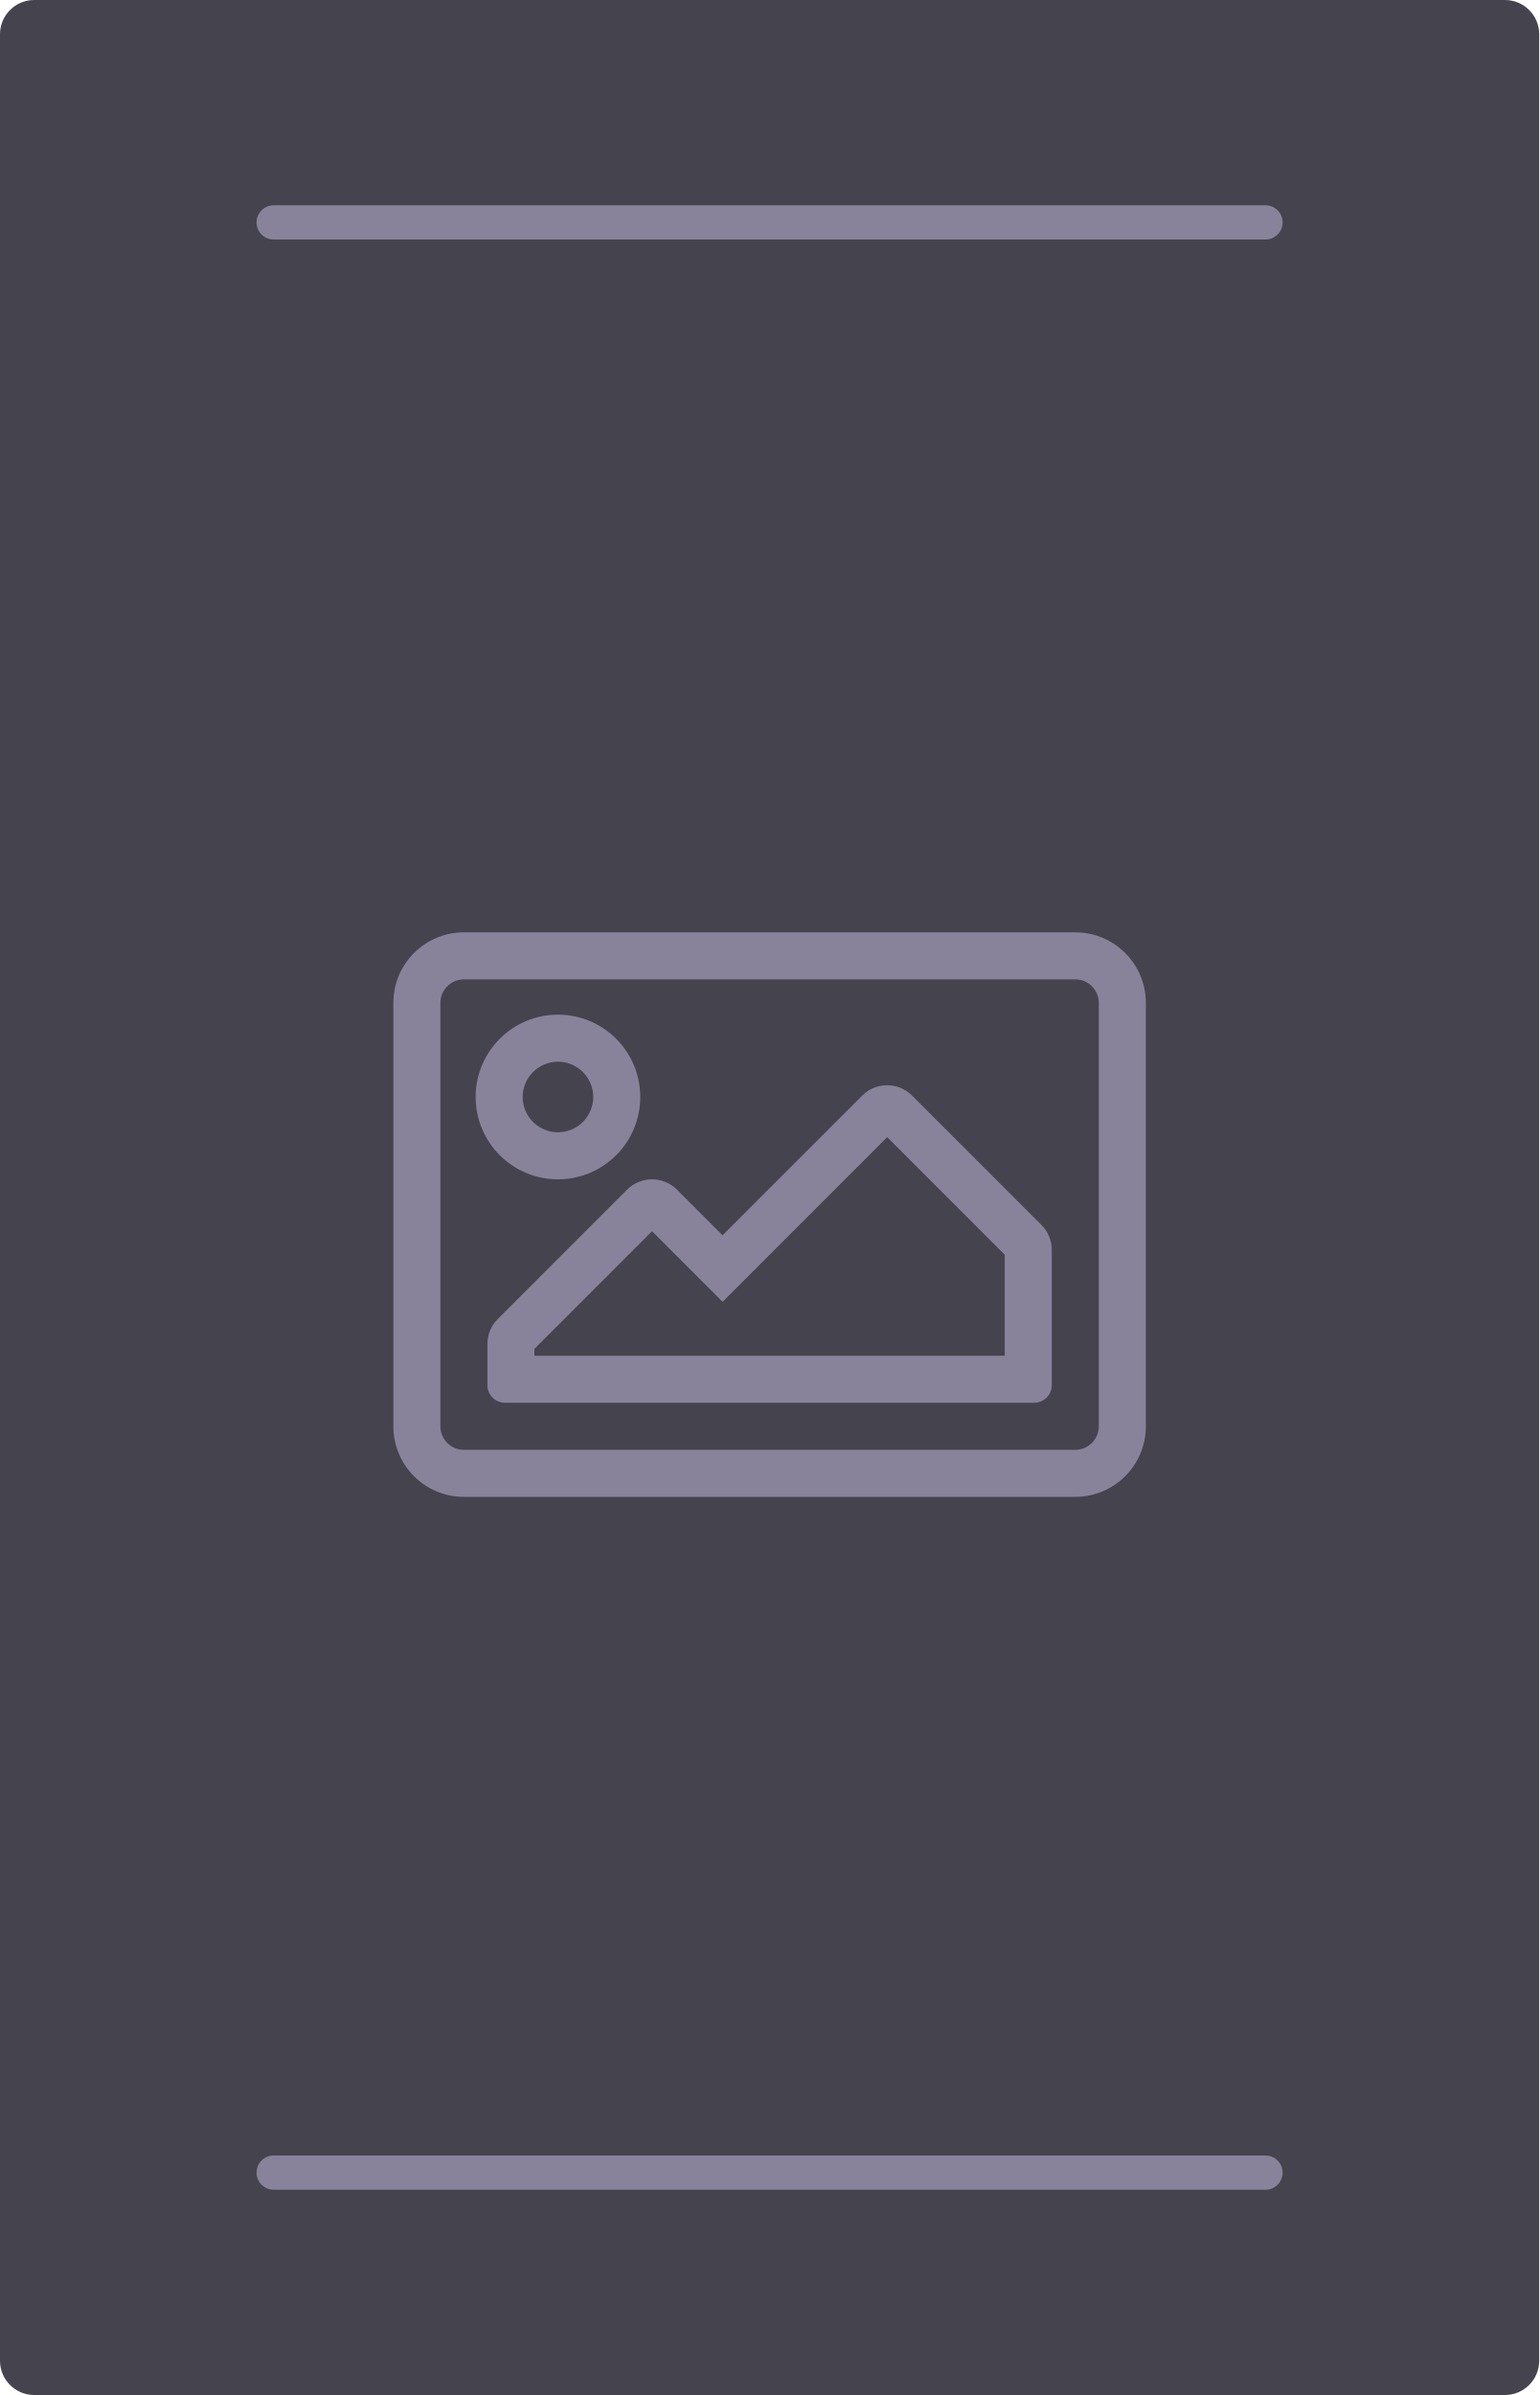
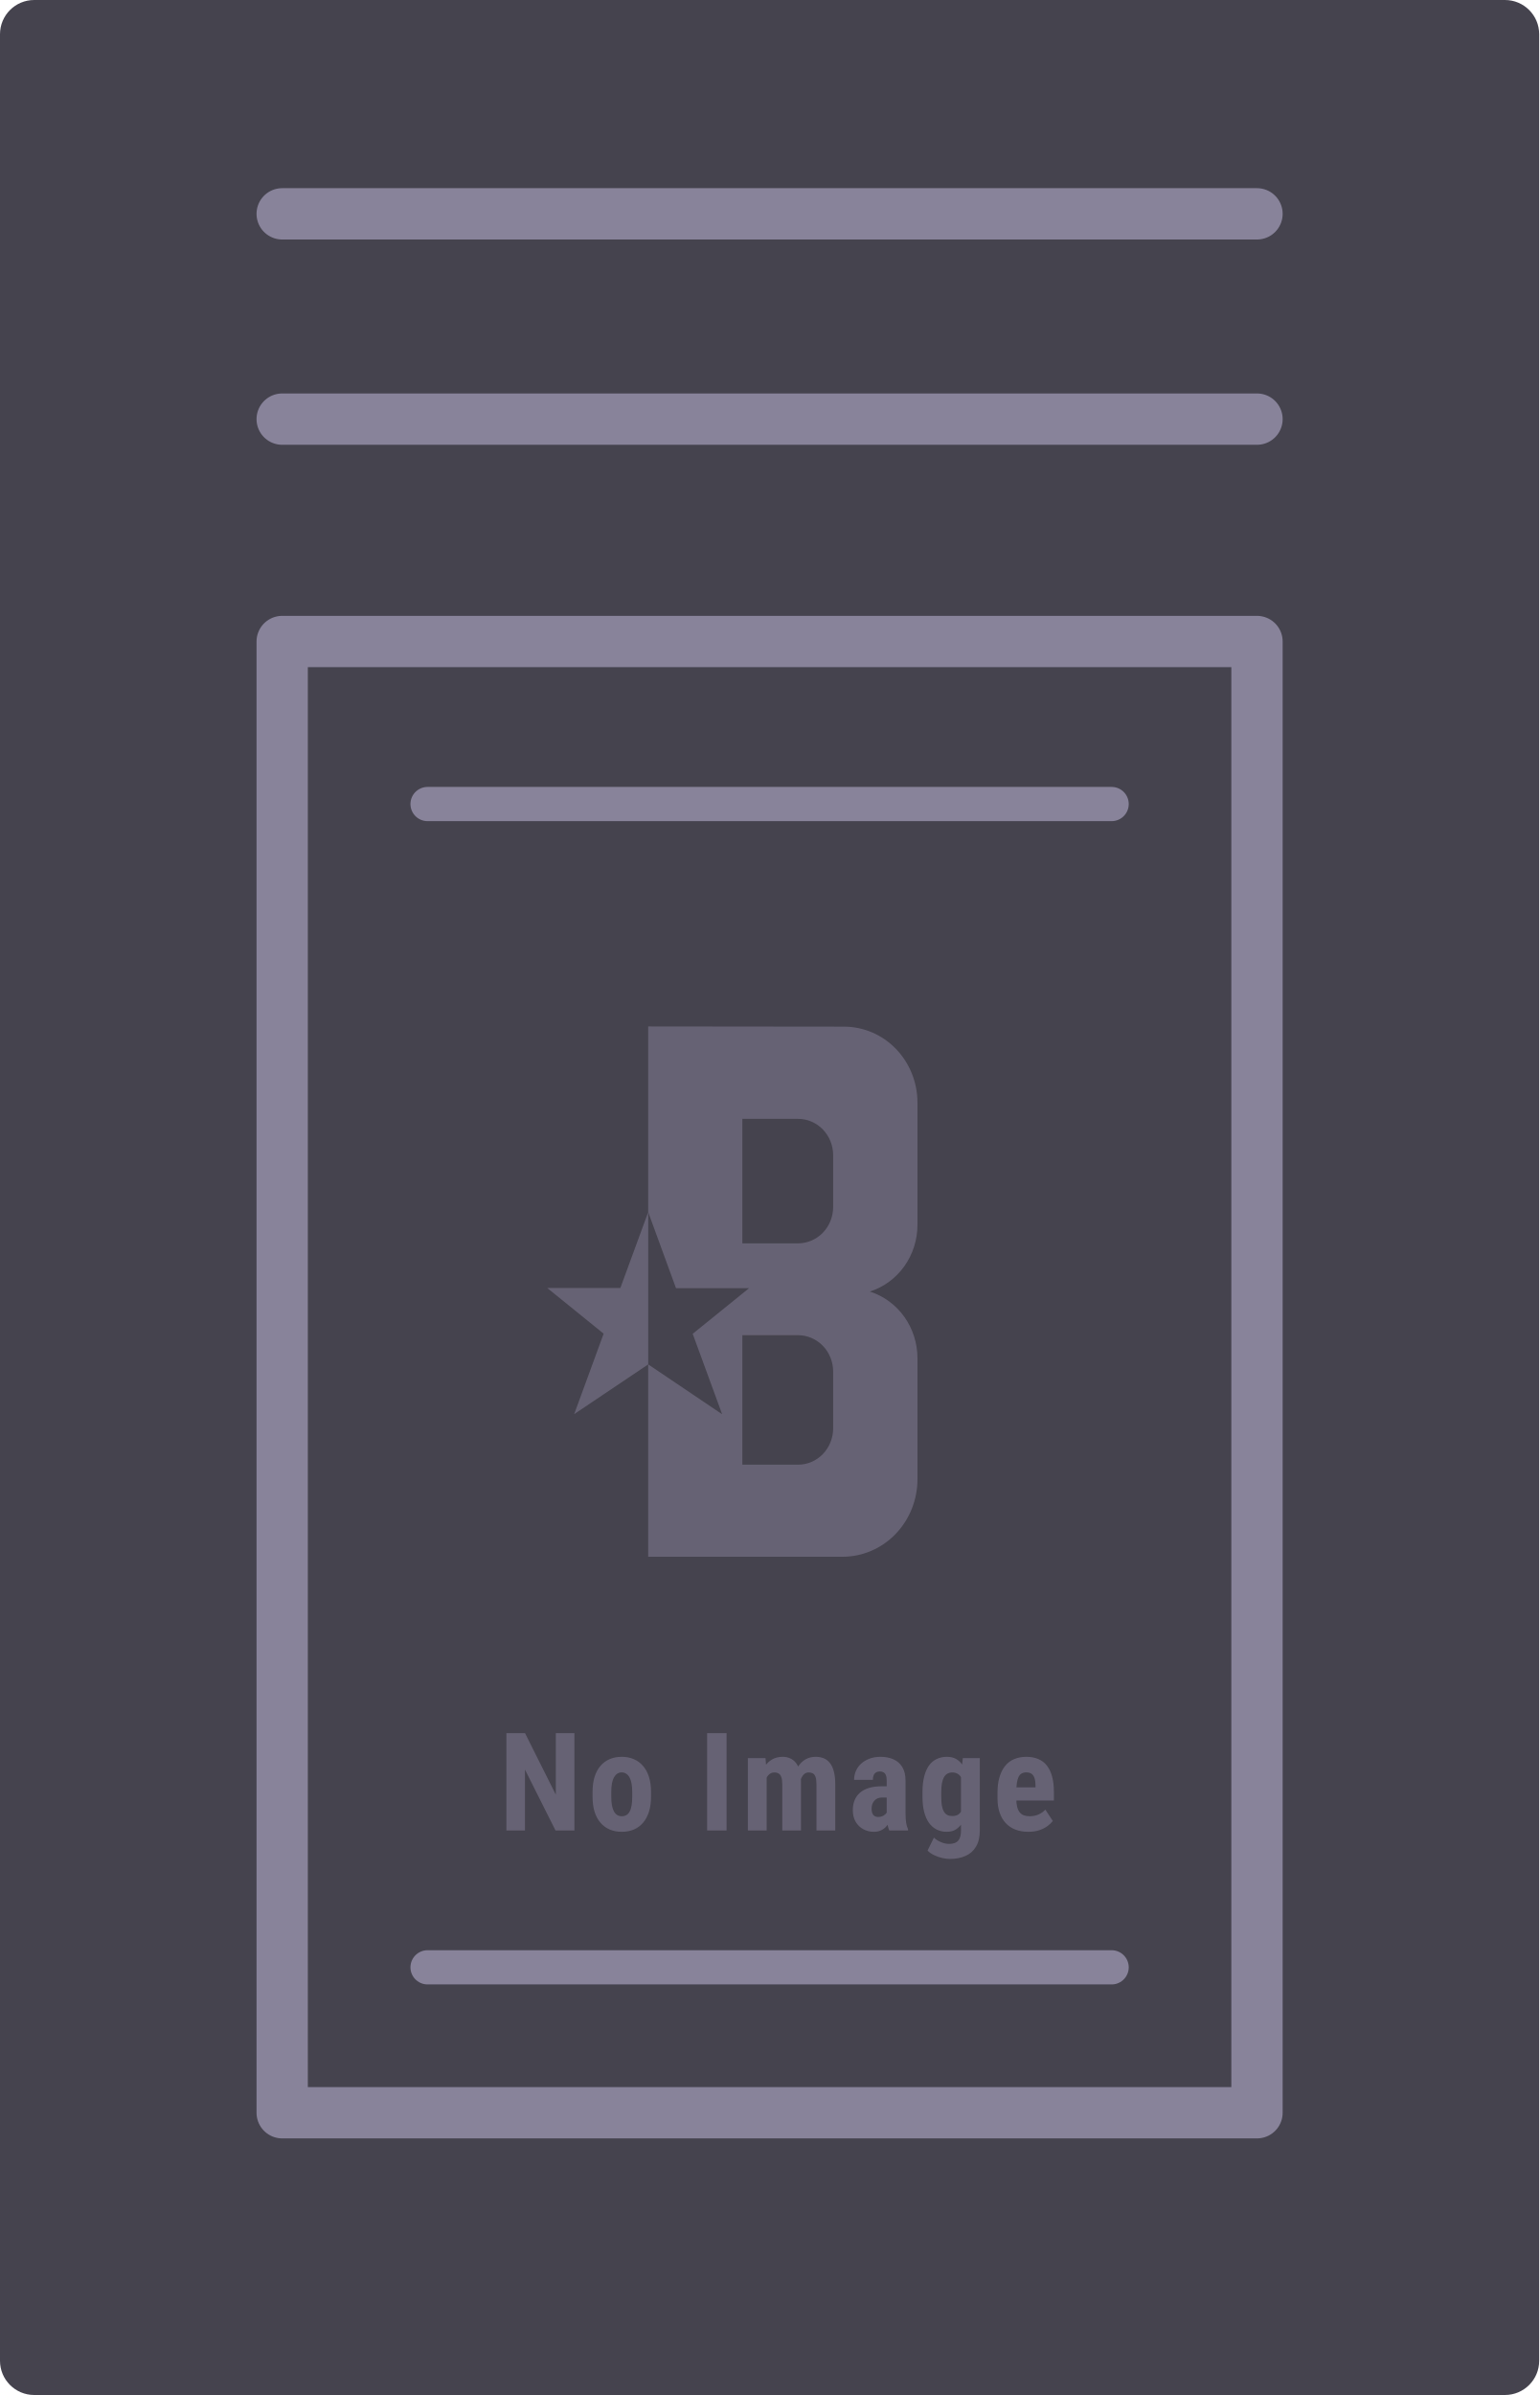
<svg xmlns="http://www.w3.org/2000/svg" width="90" height="140" viewBox="0 0 90 140" fill="none">
  <rect width="90" height="140" rx="2" fill="#45434E" />
-   <line x1="16" y1="127" x2="74" y2="127" stroke="#88839A" stroke-width="2" stroke-linecap="round" />
-   <line x1="16" y1="13" x2="74" y2="13" stroke="#88839A" stroke-width="2" stroke-linecap="round" />
-   <path d="M62.875 54.5H27.125C24.847 54.5 23 56.347 23 58.625V83.375C23 85.653 24.847 87.5 27.125 87.5H62.875C65.153 87.5 67 85.653 67 83.375V58.625C67 56.347 65.153 54.5 62.875 54.5ZM64.25 83.375C64.25 84.133 63.633 84.75 62.875 84.75H27.125C26.367 84.75 25.75 84.133 25.75 83.375V58.625C25.75 57.867 26.367 57.25 27.125 57.25H62.875C63.633 57.25 64.25 57.867 64.25 58.625V83.375ZM32.625 68.938C35.283 68.938 37.438 66.783 37.438 64.125C37.438 61.467 35.283 59.312 32.625 59.312C29.967 59.312 27.812 61.467 27.812 64.125C27.812 66.783 29.967 68.938 32.625 68.938ZM32.625 62.062C33.762 62.062 34.688 62.988 34.688 64.125C34.688 65.262 33.762 66.188 32.625 66.188C31.488 66.188 30.562 65.262 30.562 64.125C30.562 62.988 31.488 62.062 32.625 62.062ZM50.417 64.042L42.25 72.208L39.583 69.542C38.778 68.736 37.472 68.736 36.667 69.542L29.104 77.104C28.913 77.296 28.761 77.523 28.657 77.773C28.553 78.023 28.5 78.292 28.5 78.562V80.969C28.5 81.538 28.962 82 29.531 82H60.469C61.038 82 61.5 81.538 61.5 80.969V73.062C61.5 72.516 61.283 71.991 60.896 71.604L53.333 64.042C52.528 63.236 51.222 63.236 50.417 64.042ZM58.75 79.25H31.25V78.847L38.125 71.972L42.25 76.097L51.875 66.472L58.75 73.347V79.25Z" fill="#88839A" />
+   <line x1="16.5" y1="24.5" x2="73.5" y2="24.5" stroke="#88839A" stroke-width="3" stroke-linecap="round" />
+   <line x1="16.5" y1="12.5" x2="73.5" y2="12.5" stroke="#88839A" stroke-width="3" stroke-linecap="round" />
+   <rect x="16.5" y="37.5" width="57" height="86" stroke="#88839A" stroke-width="3" stroke-linejoin="round" />
+   <path d="M36.274 75.291H32L35.297 77.96L33.575 82.662L37.903 79.755V70.852L36.274 75.291Z" fill="#88839A" fill-opacity="0.5" />
+   <path d="M53.647 71.596V64.427C53.639 63.258 53.186 62.138 52.386 61.312C51.586 60.485 50.503 60.019 49.373 60.012L37.902 60V70.852L39.528 75.3H43.802L40.504 77.968L42.227 82.671L37.902 79.756V91H49.279C50.437 90.997 51.547 90.519 52.366 89.671C53.184 88.823 53.645 87.674 53.647 86.475V79.4C53.647 78.526 53.377 77.676 52.876 76.974C52.374 76.272 51.668 75.754 50.861 75.498C51.668 75.242 52.374 74.725 52.876 74.022C53.377 73.32 53.647 72.469 53.647 71.596V71.596ZM48.717 83.496C48.717 83.774 48.663 84.05 48.56 84.308C48.457 84.566 48.306 84.799 48.116 84.997C47.925 85.194 47.699 85.35 47.45 85.457C47.202 85.564 46.935 85.618 46.666 85.618H43.407V78.049H46.666C46.935 78.049 47.202 78.104 47.45 78.211C47.699 78.318 47.925 78.474 48.116 78.671C48.306 78.868 48.457 79.102 48.56 79.36C48.663 79.617 48.717 79.893 48.717 80.172V83.496ZM48.717 70.557C48.717 70.836 48.663 71.112 48.56 71.369C48.457 71.627 48.306 71.861 48.116 72.058C47.925 72.255 47.699 72.412 47.45 72.518C47.202 72.625 46.935 72.68 46.666 72.68H43.407V65.402H46.666C46.935 65.402 47.202 65.457 47.45 65.563C47.699 65.67 47.925 65.826 48.116 66.024C48.306 66.221 48.457 66.455 48.56 66.712C48.663 66.97 48.717 67.246 48.717 67.525V70.557Z" fill="#88839A" fill-opacity="0.5" />
+   <line x1="25" y1="47" x2="65" y2="47" stroke="#88839A" stroke-width="2" stroke-linecap="round" />
+   <line x1="25" y1="115" x2="65" y2="115" stroke="#88839A" stroke-width="2" stroke-linecap="round" />
+   <path d="M33.587 101.312V107H32.482L30.696 103.441V107H29.61V101.312H30.7L32.501 104.91V101.312H33.587ZM34.649 105.031V104.746C34.649 104.415 34.688 104.122 34.766 103.867C34.847 103.612 34.962 103.398 35.11 103.227C35.259 103.052 35.437 102.921 35.645 102.832C35.856 102.741 36.092 102.695 36.352 102.695C36.615 102.695 36.851 102.741 37.059 102.832C37.27 102.921 37.45 103.052 37.598 103.227C37.749 103.398 37.865 103.612 37.946 103.867C38.027 104.122 38.067 104.415 38.067 104.746V105.031C38.067 105.359 38.027 105.651 37.946 105.906C37.865 106.161 37.749 106.376 37.598 106.551C37.45 106.725 37.272 106.857 37.063 106.945C36.855 107.034 36.621 107.078 36.36 107.078C36.1 107.078 35.864 107.034 35.653 106.945C35.445 106.857 35.265 106.725 35.114 106.551C34.963 106.376 34.847 106.161 34.766 105.906C34.688 105.651 34.649 105.359 34.649 105.031ZM35.743 104.746V105.031C35.743 105.227 35.756 105.396 35.782 105.539C35.811 105.682 35.851 105.801 35.903 105.895C35.958 105.988 36.023 106.057 36.098 106.102C36.174 106.146 36.261 106.168 36.36 106.168C36.459 106.168 36.548 106.146 36.626 106.102C36.704 106.057 36.768 105.988 36.817 105.895C36.869 105.801 36.907 105.682 36.931 105.539C36.956 105.396 36.969 105.227 36.969 105.031V104.746C36.969 104.556 36.955 104.389 36.927 104.246C36.898 104.1 36.858 103.982 36.806 103.891C36.753 103.797 36.688 103.727 36.61 103.68C36.535 103.63 36.449 103.605 36.352 103.605C36.256 103.605 36.17 103.63 36.094 103.68C36.022 103.727 35.958 103.797 35.903 103.891C35.851 103.982 35.811 104.1 35.782 104.246C35.756 104.389 35.743 104.556 35.743 104.746ZM42.484 101.312V107H41.348V101.312H42.484ZM44.828 103.648V107H43.73V102.773H44.762L44.828 103.648ZM44.672 104.742L44.371 104.75C44.366 104.453 44.392 104.18 44.449 103.93C44.506 103.68 44.592 103.462 44.707 103.277C44.824 103.092 44.971 102.949 45.148 102.848C45.325 102.746 45.532 102.695 45.769 102.695C45.923 102.695 46.065 102.724 46.195 102.781C46.325 102.836 46.439 102.923 46.535 103.043C46.631 103.16 46.706 103.314 46.758 103.504C46.81 103.691 46.836 103.917 46.836 104.18V107H45.742V104.312C45.742 104.125 45.724 103.982 45.687 103.883C45.651 103.781 45.599 103.711 45.531 103.672C45.463 103.63 45.38 103.609 45.281 103.609C45.177 103.609 45.086 103.638 45.008 103.695C44.929 103.753 44.866 103.833 44.816 103.938C44.769 104.039 44.733 104.159 44.707 104.297C44.683 104.435 44.672 104.583 44.672 104.742ZM46.73 104.633L46.336 104.684C46.331 104.405 46.355 104.146 46.41 103.906C46.465 103.664 46.549 103.453 46.664 103.273C46.779 103.091 46.922 102.949 47.094 102.848C47.268 102.746 47.47 102.695 47.699 102.695C47.871 102.695 48.027 102.724 48.168 102.781C48.308 102.839 48.428 102.931 48.527 103.059C48.629 103.184 48.706 103.349 48.758 103.555C48.812 103.76 48.84 104.01 48.84 104.305V107H47.742V104.309C47.742 104.118 47.724 103.973 47.687 103.871C47.651 103.77 47.599 103.701 47.531 103.664C47.463 103.628 47.383 103.609 47.289 103.609C47.195 103.609 47.113 103.635 47.043 103.688C46.975 103.74 46.918 103.812 46.871 103.906C46.824 103.997 46.789 104.105 46.766 104.23C46.742 104.353 46.73 104.487 46.73 104.633ZM51.847 106.027V104.074C51.847 103.947 51.832 103.845 51.8 103.77C51.772 103.694 51.727 103.639 51.667 103.605C51.61 103.569 51.54 103.551 51.457 103.551C51.363 103.551 51.285 103.57 51.222 103.609C51.16 103.648 51.113 103.704 51.082 103.777C51.053 103.85 51.039 103.938 51.039 104.039H49.941C49.941 103.857 49.976 103.685 50.046 103.523C50.117 103.359 50.22 103.216 50.355 103.094C50.493 102.969 50.657 102.871 50.847 102.801C51.037 102.73 51.251 102.695 51.488 102.695C51.769 102.695 52.019 102.743 52.238 102.84C52.457 102.934 52.63 103.083 52.757 103.289C52.885 103.495 52.949 103.762 52.949 104.09V105.973C52.949 106.21 52.961 106.402 52.984 106.551C53.01 106.699 53.048 106.827 53.097 106.934V107H51.996C51.946 106.883 51.908 106.737 51.882 106.562C51.859 106.385 51.847 106.207 51.847 106.027ZM51.98 104.418L51.984 105.074H51.582C51.477 105.074 51.386 105.091 51.308 105.125C51.233 105.159 51.169 105.207 51.117 105.27C51.065 105.329 51.026 105.4 50.999 105.48C50.976 105.561 50.964 105.647 50.964 105.738C50.964 105.84 50.979 105.926 51.007 105.996C51.036 106.066 51.079 106.12 51.136 106.156C51.194 106.193 51.261 106.211 51.339 106.211C51.459 106.211 51.563 106.186 51.652 106.137C51.74 106.087 51.806 106.027 51.847 105.957C51.892 105.887 51.906 105.822 51.89 105.762L52.14 106.188C52.109 106.284 52.066 106.384 52.011 106.488C51.959 106.592 51.893 106.689 51.812 106.777C51.731 106.866 51.631 106.939 51.511 106.996C51.394 107.051 51.255 107.078 51.093 107.078C50.867 107.078 50.66 107.026 50.472 106.922C50.285 106.818 50.136 106.672 50.027 106.484C49.92 106.297 49.867 106.074 49.867 105.816C49.867 105.603 49.901 105.41 49.968 105.238C50.039 105.064 50.143 104.917 50.281 104.797C50.419 104.674 50.593 104.581 50.804 104.516C51.015 104.451 51.263 104.418 51.546 104.418H51.98ZM56.3 102.773H57.292V107C57.292 107.385 57.218 107.701 57.069 107.945C56.924 108.193 56.719 108.374 56.456 108.488C56.196 108.605 55.891 108.664 55.542 108.664C55.409 108.664 55.26 108.646 55.093 108.609C54.929 108.573 54.77 108.517 54.616 108.441C54.463 108.368 54.337 108.28 54.237 108.176L54.609 107.418C54.71 107.52 54.843 107.605 55.007 107.676C55.171 107.749 55.333 107.785 55.491 107.785C55.645 107.785 55.773 107.76 55.874 107.711C55.978 107.664 56.056 107.583 56.109 107.469C56.163 107.354 56.191 107.201 56.191 107.008V103.754L56.3 102.773ZM53.941 105.035V104.754C53.941 104.41 53.973 104.109 54.038 103.852C54.103 103.594 54.197 103.379 54.319 103.207C54.442 103.035 54.592 102.908 54.769 102.824C54.948 102.738 55.149 102.695 55.37 102.695C55.602 102.695 55.796 102.746 55.952 102.848C56.109 102.947 56.235 103.086 56.331 103.266C56.43 103.445 56.506 103.658 56.558 103.902C56.612 104.147 56.654 104.415 56.683 104.707V105.113C56.654 105.389 56.607 105.647 56.542 105.887C56.48 106.126 56.396 106.335 56.292 106.512C56.188 106.689 56.06 106.828 55.909 106.93C55.758 107.029 55.576 107.078 55.362 107.078C55.144 107.078 54.946 107.034 54.769 106.945C54.594 106.857 54.444 106.727 54.319 106.555C54.197 106.38 54.103 106.167 54.038 105.914C53.973 105.659 53.941 105.366 53.941 105.035ZM55.038 104.754V105.035C55.038 105.233 55.05 105.404 55.073 105.547C55.099 105.688 55.139 105.803 55.191 105.895C55.243 105.983 55.309 106.049 55.39 106.094C55.473 106.135 55.571 106.156 55.683 106.156C55.842 106.156 55.968 106.12 56.062 106.047C56.158 105.971 56.228 105.868 56.273 105.738C56.319 105.605 56.346 105.453 56.351 105.281V104.543C56.348 104.4 56.331 104.271 56.3 104.156C56.271 104.042 56.231 103.944 56.179 103.863C56.127 103.783 56.059 103.72 55.976 103.676C55.895 103.632 55.8 103.609 55.691 103.609C55.579 103.609 55.482 103.632 55.402 103.676C55.321 103.72 55.253 103.789 55.198 103.883C55.146 103.974 55.106 104.092 55.077 104.238C55.051 104.382 55.038 104.553 55.038 104.754ZM60.132 107.078C59.843 107.078 59.586 107.034 59.362 106.945C59.141 106.857 58.953 106.729 58.8 106.562C58.646 106.393 58.529 106.189 58.448 105.949C58.367 105.71 58.327 105.436 58.327 105.129V104.781C58.327 104.438 58.366 104.137 58.444 103.879C58.522 103.618 58.633 103.4 58.776 103.223C58.919 103.046 59.095 102.914 59.304 102.828C59.514 102.74 59.753 102.695 60.018 102.695C60.284 102.695 60.517 102.74 60.718 102.828C60.921 102.914 61.089 103.044 61.222 103.219C61.354 103.391 61.455 103.604 61.522 103.859C61.59 104.115 61.624 104.411 61.624 104.75V105.25H58.792V104.48H60.55V104.383C60.55 104.211 60.532 104.068 60.495 103.953C60.459 103.836 60.401 103.749 60.323 103.691C60.245 103.634 60.141 103.605 60.011 103.605C59.901 103.605 59.809 103.628 59.733 103.672C59.658 103.716 59.598 103.785 59.554 103.879C59.509 103.973 59.477 104.095 59.456 104.246C59.435 104.395 59.425 104.573 59.425 104.781V105.129C59.425 105.324 59.442 105.488 59.475 105.621C59.509 105.751 59.559 105.858 59.624 105.941C59.692 106.022 59.774 106.081 59.87 106.117C59.966 106.151 60.078 106.168 60.206 106.168C60.399 106.168 60.572 106.134 60.725 106.066C60.882 105.996 61.014 105.901 61.124 105.781L61.561 106.445C61.486 106.544 61.382 106.643 61.249 106.742C61.116 106.841 60.957 106.922 60.772 106.984C60.587 107.047 60.374 107.078 60.132 107.078Z" fill="#88839A" fill-opacity="0.5" />
</svg>
